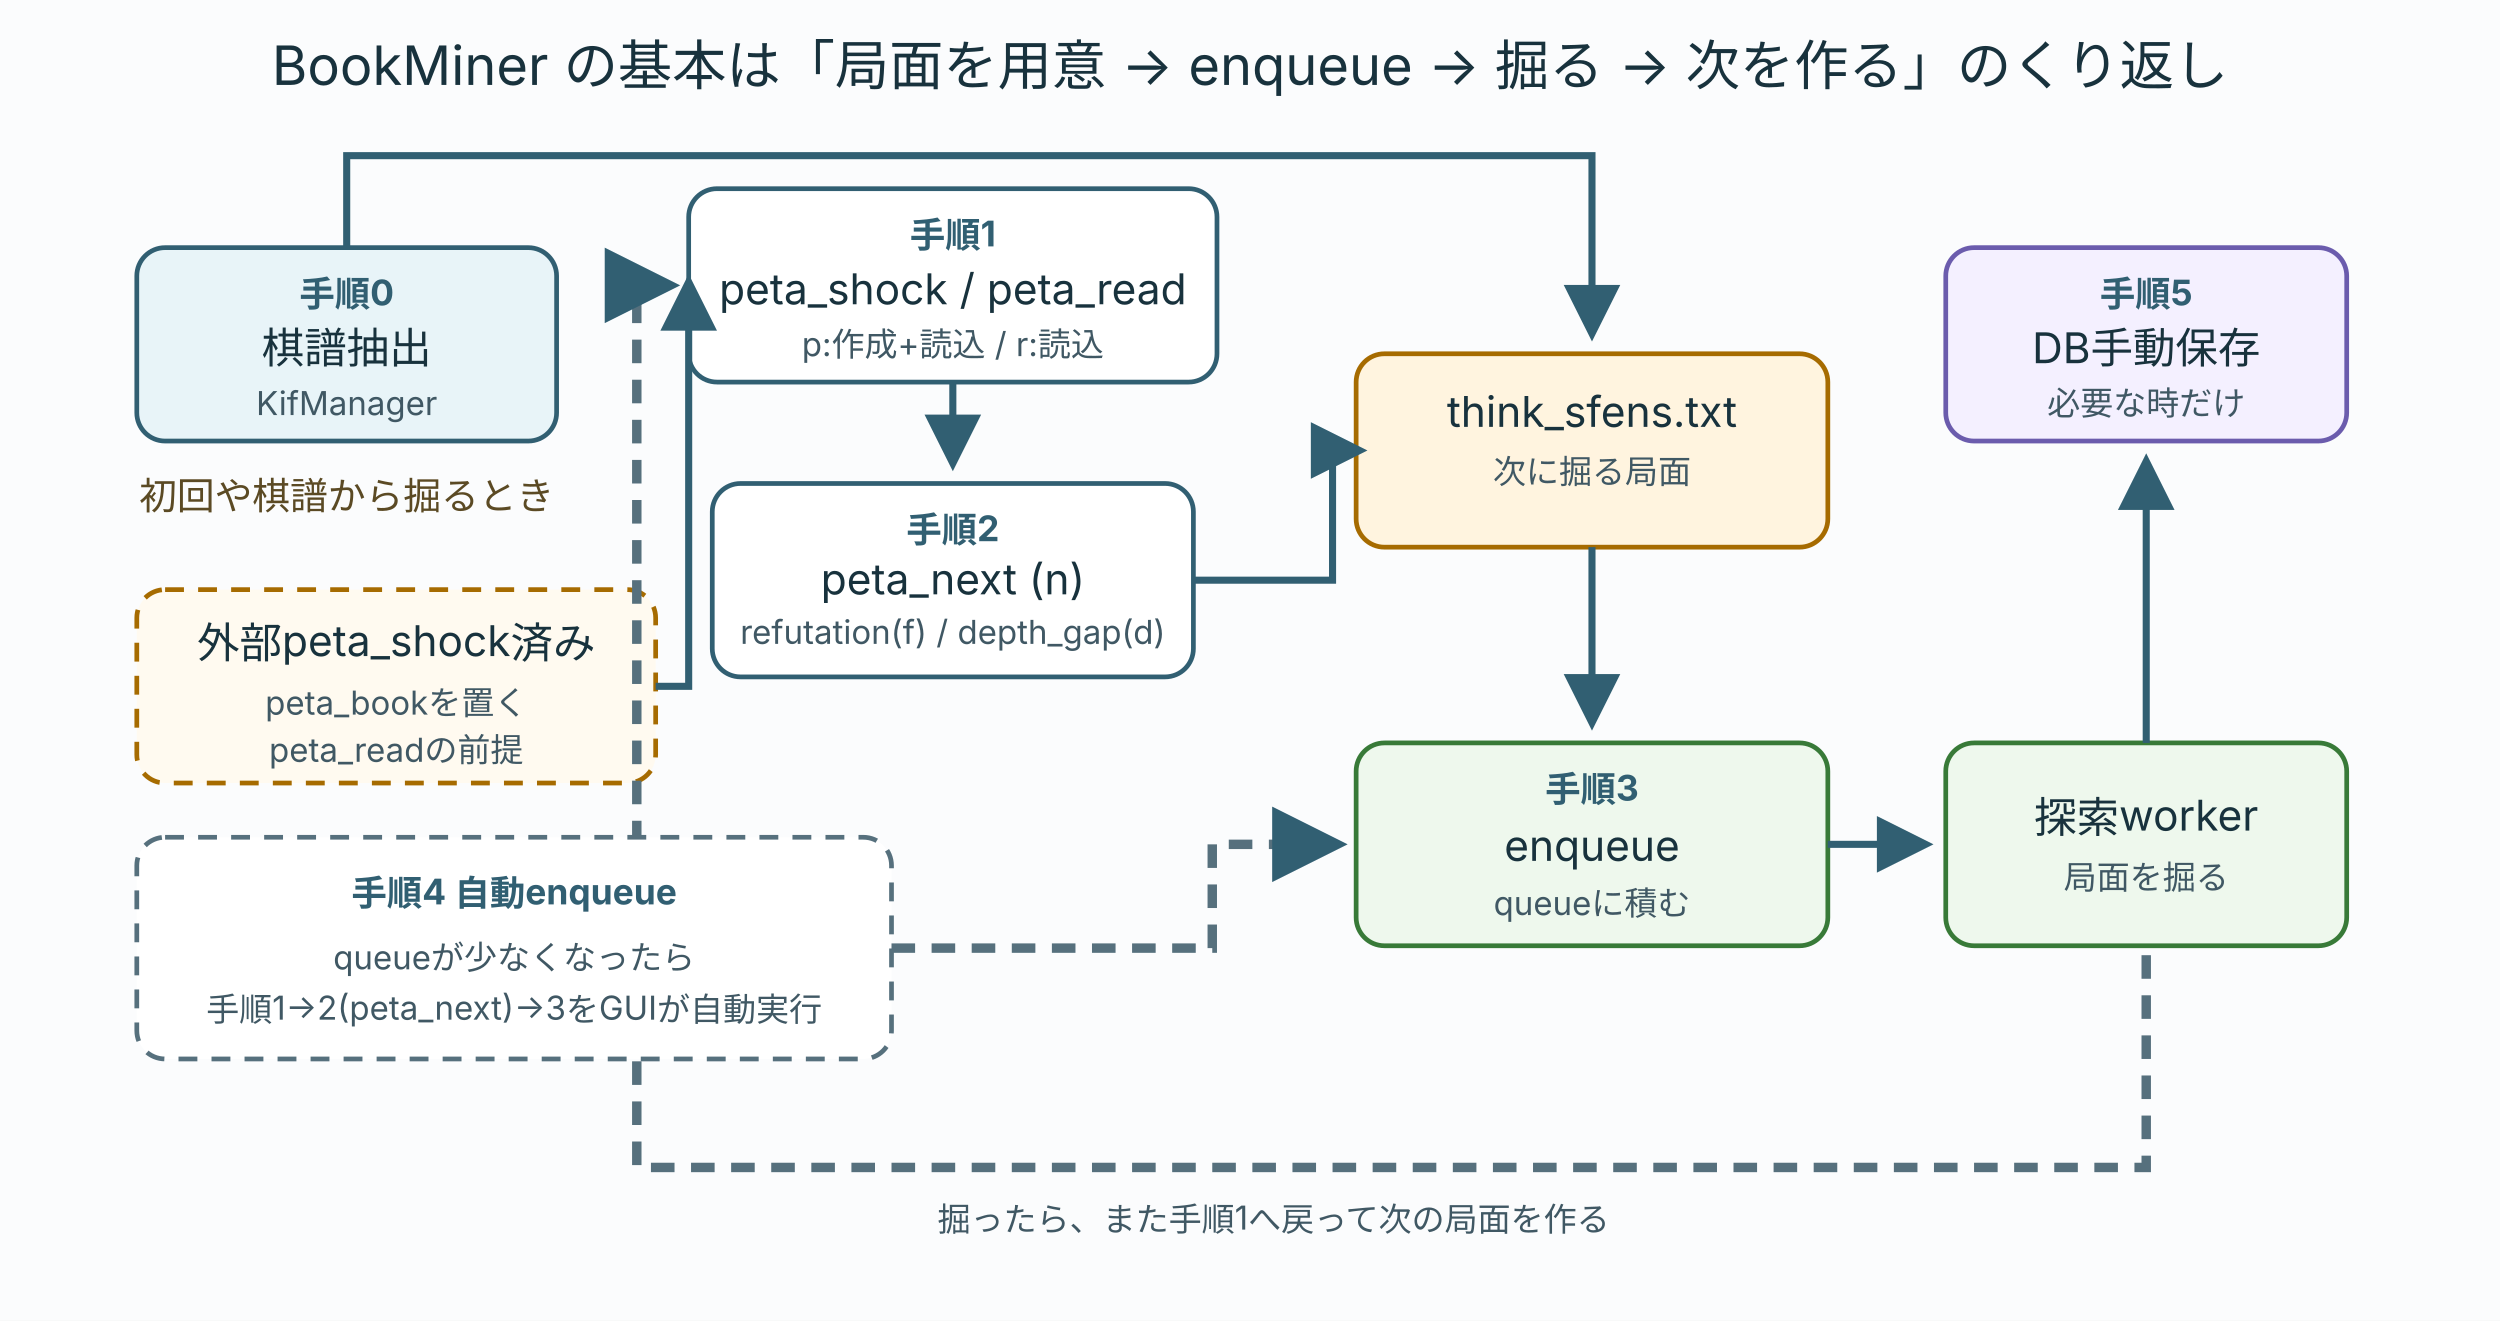
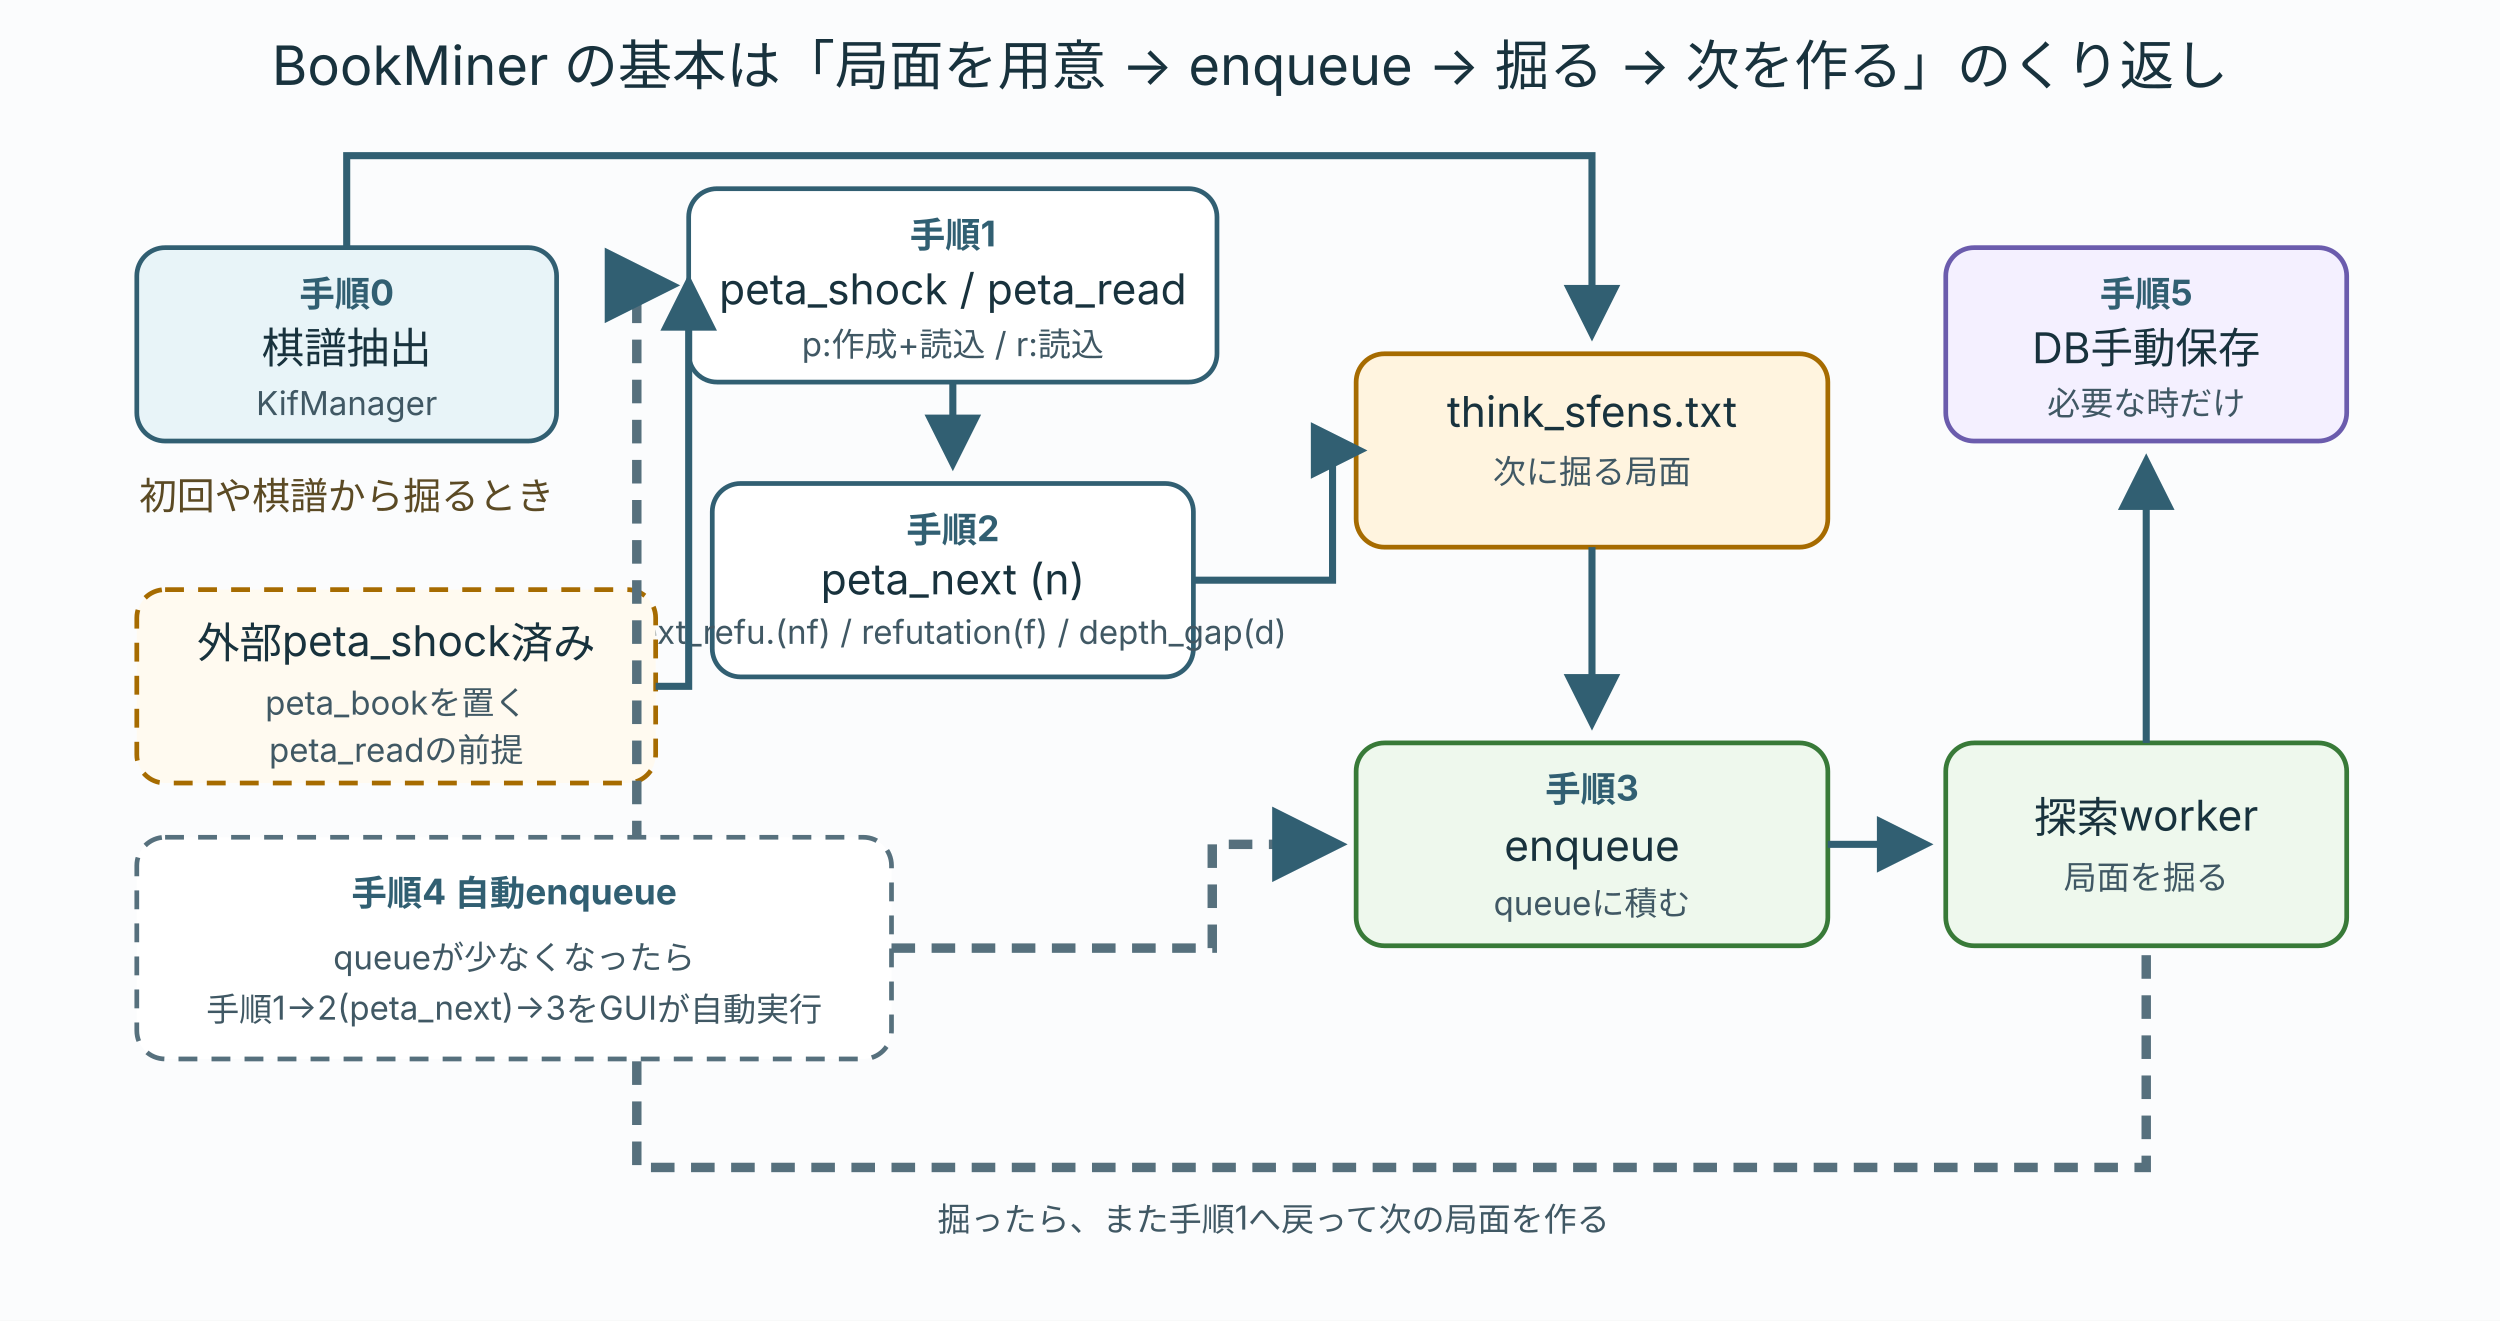
<svg xmlns="http://www.w3.org/2000/svg" width="1060" height="560" viewBox="0 0 1060 560" role="img" aria-labelledby="title desc">
  <defs>
    <marker id="arrow" viewBox="0 0 10 10" refX="8" refY="5" markerWidth="8" markerHeight="8" orient="auto-start-reverse">
      <path d="M 0 0 L 10 5 L 0 10 z" fill="#315f72" />
    </marker>
    <style>
      .bg { fill: #fbfcfd; }
      .box { fill: #ffffff; stroke: #315f72; stroke-width: 2; rx: 12; }
      .alt { fill: #e8f4f8; }
      .main { fill: #eef8ed; stroke: #387a38; }
      .file { fill: #fff4df; stroke: #a66b00; }
      .save { fill: #f4f0ff; stroke: #6b5cad; }
      .external { fill: #fffaf0; stroke: #a66b00; stroke-dasharray: 8 6; }
      .line { stroke: #315f72; stroke-width: 3; fill: none; marker-end: url(#arrow); }
      .loop { stroke: #56707d; stroke-width: 4; fill: none; marker-end: url(#arrow); stroke-dasharray: 10 7; }
      .text { font-family: -apple-system, BlinkMacSystemFont, "Segoe UI", sans-serif; fill: #18323d; font-size: 18px; text-anchor: middle; }
      .small { font-size: 14px; fill: #405864; }
      .step { font-size: 15px; font-weight: 700; fill: #315f72; }
      .note { font-size: 16px; fill: #5b4a24; }
    </style>
  </defs>
  <rect class="bg" x="0" y="0" width="1060" height="560" />
  <text class="text" x="530" y="36" style="font-size:23px">BookMiner の基本は「局面を用意 → enqueue → 掘る → 次を作る」のくり返し</text>
  <rect class="box alt" x="58" y="105" width="178" height="82" />
  <text class="text step" x="147" y="130">手順0</text>
  <text class="text" x="147" y="154">棋譜抽出</text>
  <text class="text small" x="147" y="176">KifManager</text>
  <rect class="box" x="292" y="80" width="224" height="82" />
  <text class="text step" x="404" y="105">手順1</text>
  <text class="text" x="404" y="129">peta_shock / peta_read</text>
  <text class="text small" x="404" y="151">p:作成+読込 / r:読込</text>
  <rect class="box" x="302" y="205" width="204" height="82" />
  <text class="text step" x="404" y="230">手順2</text>
  <text class="text" x="404" y="252">peta_next (n)</text>
-   <text class="text small" x="404" y="273">refutation(f) / depth_gap(d)</text>
+   <text class="text small" x="404" y="273">next_refu.(nf) / refutation(f) / depth_gap(d)</text>
  <rect class="box file" x="575" y="150" width="200" height="82" />
  <text class="text" x="675" y="181">think_sfens.txt</text>
  <text class="text small" x="675" y="205">次に掘る局面</text>
  <rect class="box main" x="575" y="315" width="200" height="86" />
  <text class="text step" x="675" y="340">手順3</text>
  <text class="text" x="675" y="365">enqueue</text>
  <text class="text small" x="675" y="388">queueに積む</text>
  <rect class="box main" x="825" y="315" width="170" height="86" />
  <text class="text" x="910" y="353">探索worker</text>
  <text class="text small" x="910" y="377">局面を掘る</text>
  <rect class="box save" x="825" y="105" width="170" height="82" />
  <text class="text step" x="910" y="130">手順5</text>
  <text class="text" x="910" y="154">DB手動保存</text>
  <text class="text small" x="910" y="176">必要な時だけ</text>
  <path class="line" d="M 147 105 V 66 H 675 V 140" />
  <text class="text note" x="147" y="216">初回や棋譜から掘るとき</text>
  <path class="line" d="M 404 162 V 195" />
  <path class="line" d="M 506 246 H 565 V 191 H 575" />
  <path class="line" d="M 675 232 V 305" />
  <path class="line" d="M 775 358 H 815" />
  <rect class="box external" x="58" y="250" width="220" height="82" />
  <text class="text" x="168" y="279">外部peta_shock済み</text>
  <text class="text small" x="168" y="303">peta_bookを置く</text>
  <text class="text small" x="168" y="323">peta_readの前提</text>
  <path class="line" d="M 278 291 H 292 V 121" />
  <path class="loop" d="M 910 405 V 495 H 270 V 121 H 282" />
  <text class="text small" x="540" y="522">掘ったら、また手順1へ戻って次の局面を作る</text>
  <path class="line" d="M 910 315 V 197" />
  <rect x="58" y="355" width="320" height="94" rx="12" fill="#ffffff" stroke="#56707d" stroke-width="2" stroke-dasharray="8 6" />
  <text class="text step" x="218" y="384">手順4 自動enqueue</text>
  <text class="text small" x="218" y="411">queueが少なくなったら</text>
  <text class="text small" x="218" y="433">手順1→2(peta_next)→3をGUIが自動実行</text>
  <path class="loop" d="M 378 402 H 514 V 358 H 565" />
</svg>
